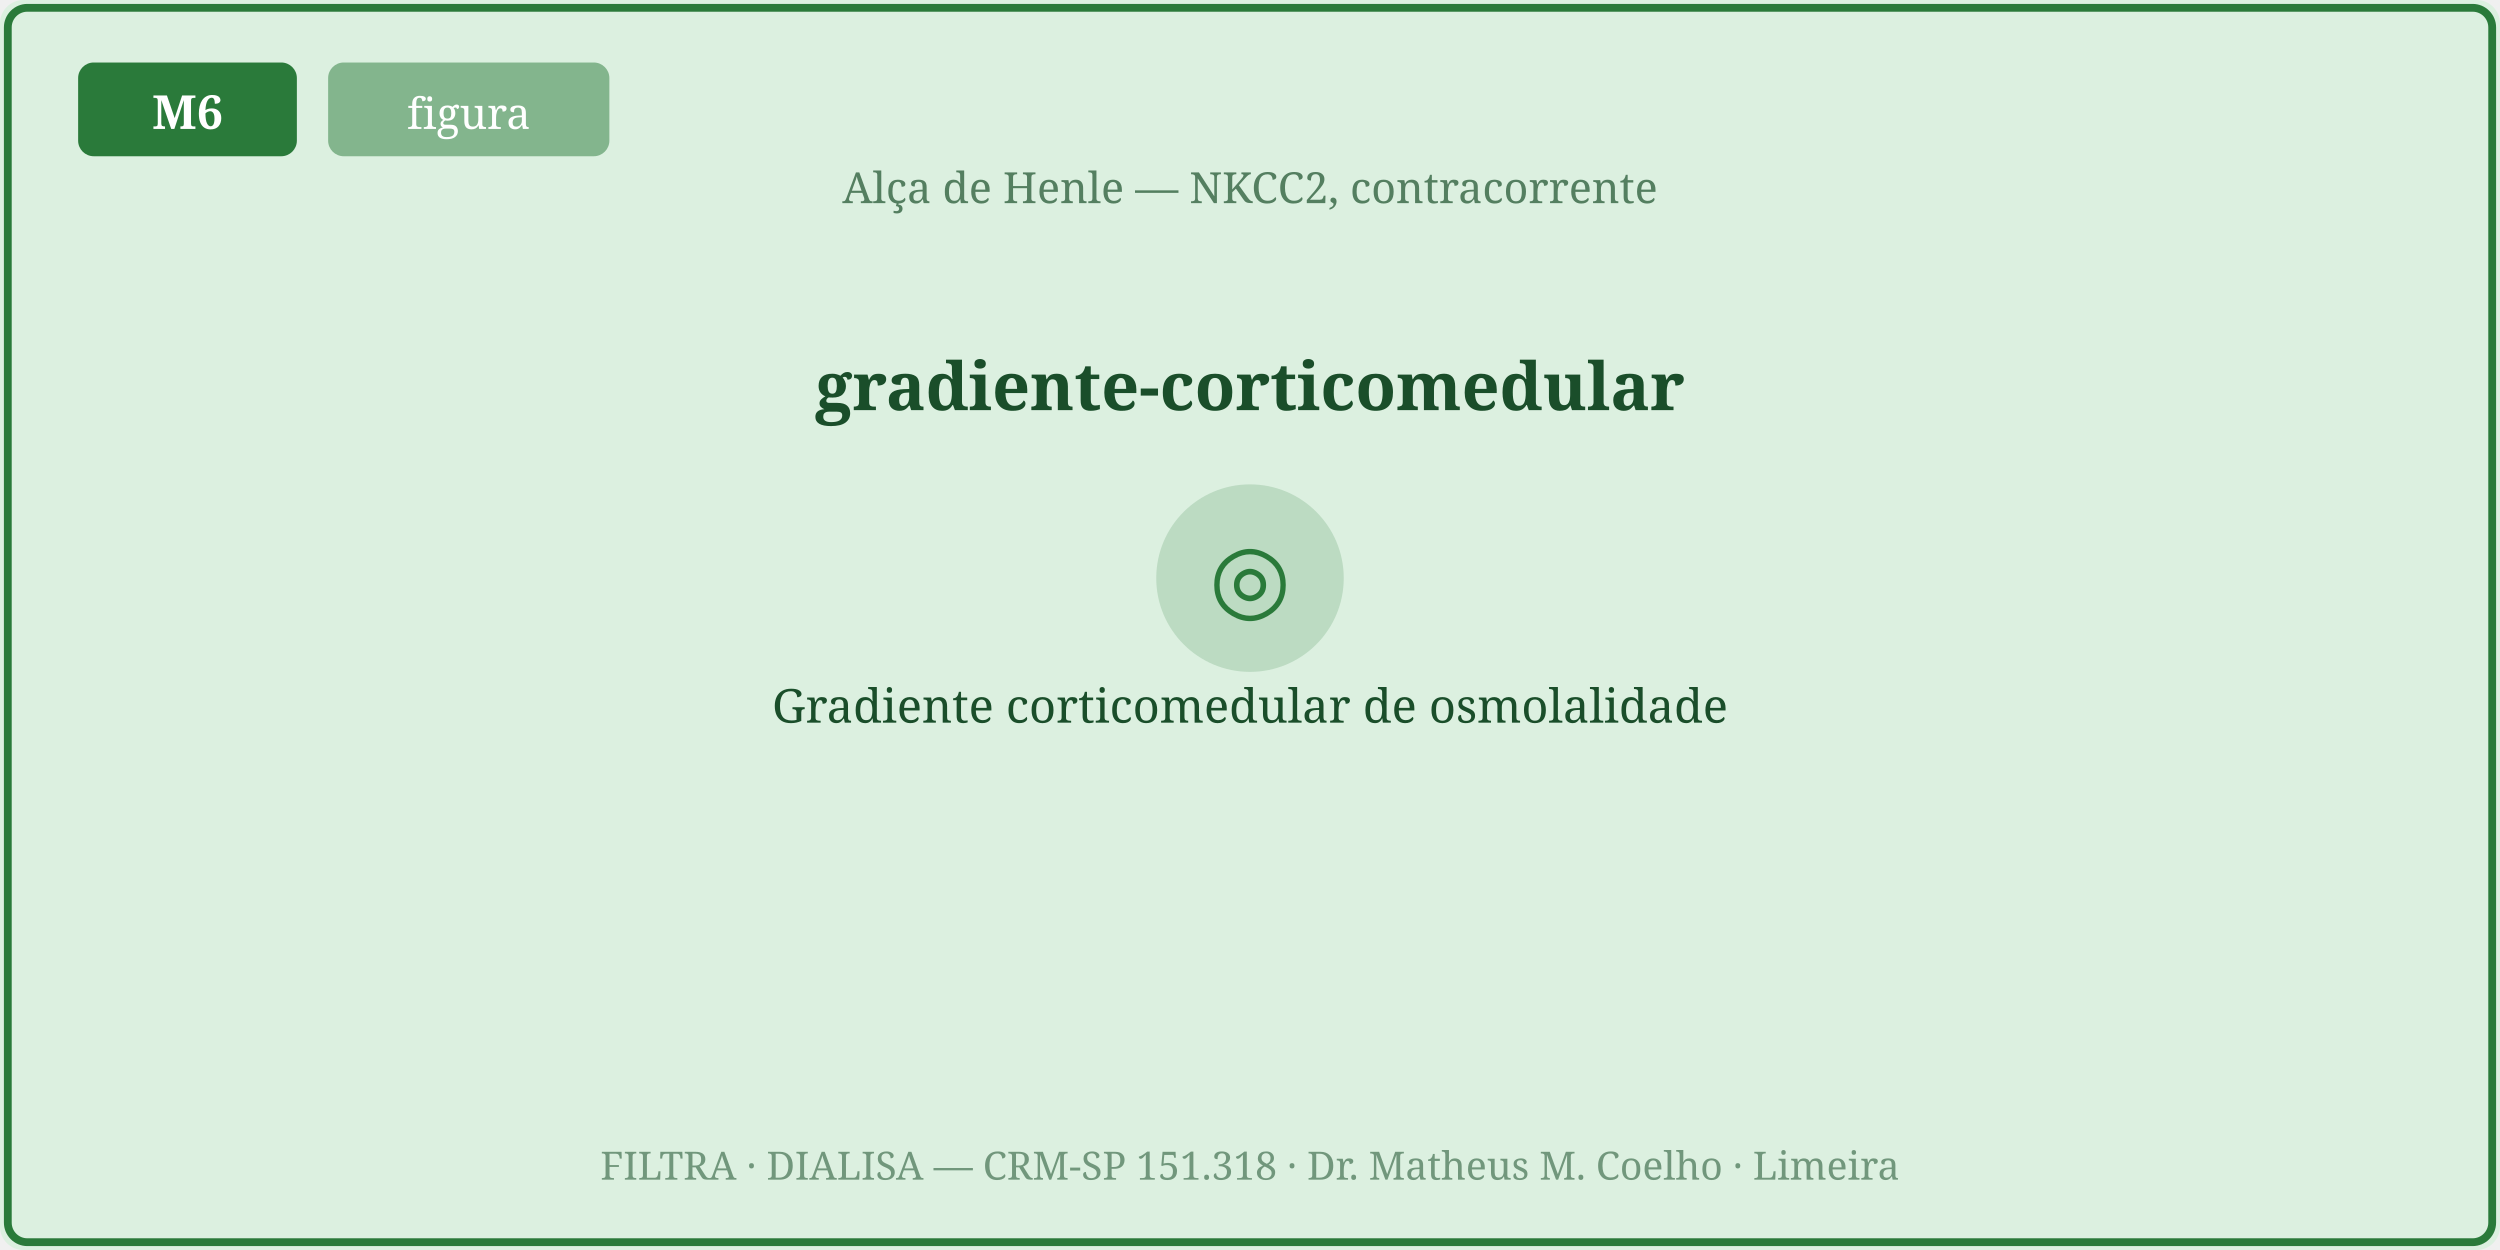
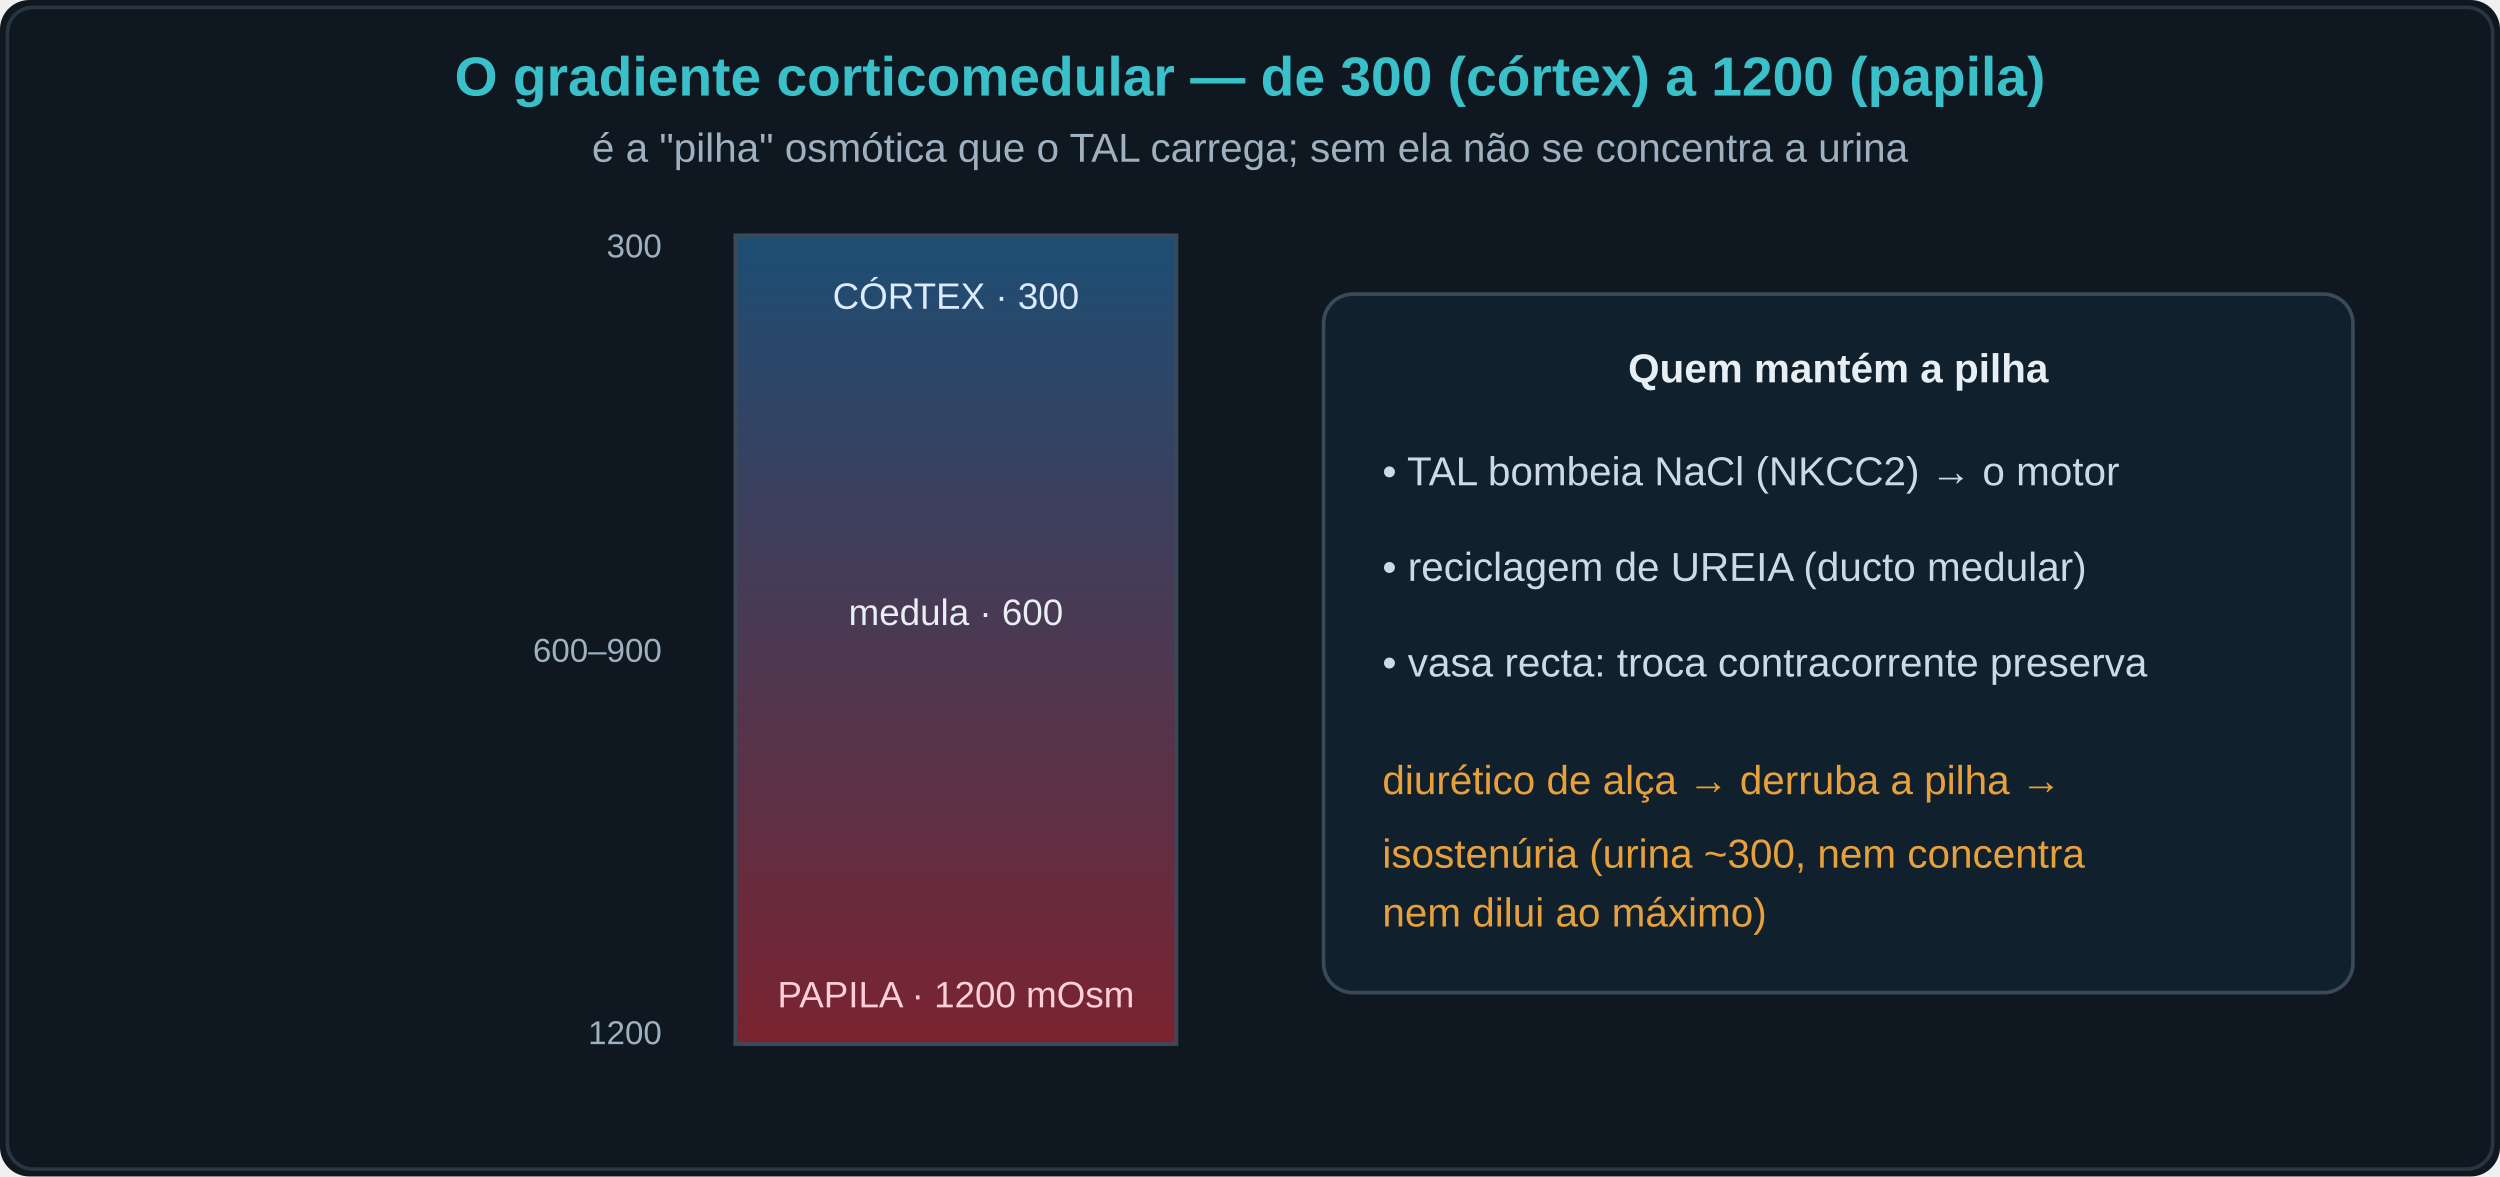
- <svg xmlns="http://www.w3.org/2000/svg" viewBox="0 0 640 320" font-family="Georgia,serif">
-   <rect width="640" height="320" fill="#dcf0e0" rx="6" />
-   <rect x="2" y="2" width="636" height="316" rx="5" fill="none" stroke="#2a7a3a" stroke-width="2" />
-   <rect x="20" y="16" width="56" height="24" rx="4" fill="#2a7a3a" />
-   <text x="48" y="33" text-anchor="middle" font-size="12" font-weight="bold" fill="white">M6</text>
-   <rect x="84" y="16" width="72" height="24" rx="4" fill="#2a7a3a" opacity="0.5" />
-   <text x="120" y="33" text-anchor="middle" font-size="11" fill="white">figura</text>
-   <text x="320" y="52" text-anchor="middle" font-size="11" fill="#1a4e2a" opacity="0.7">Alça de Henle — NKCC2, contracorrente</text>
-   <text x="320" y="105" text-anchor="middle" font-size="17" font-weight="bold" fill="#1a4e2a">gradiente-corticomedular</text>
-   <circle cx="320" cy="148" r="24" fill="#2a7a3a" opacity="0.18" />
-   <text x="320" y="156" text-anchor="middle" font-size="24" fill="#2a7a3a">◎</text>
-   <text x="320" y="185" text-anchor="middle" font-size="12" fill="#1a4e2a">Gradiente corticomedular de osmolalidade</text>
-   <text x="320" y="302" text-anchor="middle" font-size="10" fill="#1a4e2a" opacity="0.55">FILTRA · DIALISA — CRM-SP 151.318 · Dr. Matheus M. Coelho · Limeira</text>
+ <svg xmlns="http://www.w3.org/2000/svg" viewBox="0 0 680 320" font-family="system-ui,Arial,sans-serif">
+   <rect width="680" height="320" rx="8" fill="#0f1720" />
+   <rect x="2" y="2" width="676" height="316" rx="7" fill="none" stroke="#283642" />
+   <text x="340" y="26" text-anchor="middle" font-size="15" font-weight="bold" fill="#39c0c8">O gradiente corticomedular — de 300 (córtex) a 1200 (papila)</text>
+   <text x="340" y="44" text-anchor="middle" font-size="11" fill="#9fb1c0">é a "pilha" osmótica que o TAL carrega; sem ela não se concentra a urina</text>
+   <defs>
+     <linearGradient id="grad" x1="0" y1="0" x2="0" y2="1">
+       <stop offset="0%" stop-color="#1d4e74" />
+       <stop offset="100%" stop-color="#7a2330" />
+     </linearGradient>
+   </defs>
+   <rect x="200" y="64" width="120" height="220" fill="url(#grad)" stroke="#3a4a58" />
+   <text x="260" y="84" text-anchor="middle" font-size="10" fill="#dcebff">CÓRTEX · 300</text>
+   <text x="260" y="170" text-anchor="middle" font-size="10" fill="#e7eef4">medula · 600</text>
+   <text x="260" y="274" text-anchor="middle" font-size="10" fill="#ffd0d6">PAPILA · 1200 mOsm</text>
+   <text x="180" y="70" text-anchor="end" font-size="9" fill="#9fb1c0">300</text>
+   <text x="180" y="180" text-anchor="end" font-size="9" fill="#9fb1c0">600–900</text>
+   <text x="180" y="284" text-anchor="end" font-size="9" fill="#9fb1c0">1200</text>
+   <rect x="360" y="80" width="280" height="190" rx="8" fill="#10202c" stroke="#3a4a58" />
+   <text x="500" y="104" text-anchor="middle" font-size="11" fill="#e7eef4" font-weight="bold">Quem mantém a pilha</text>
+   <text x="376" y="132" font-size="11" fill="#cdd9e3">• TAL bombeia NaCl (NKCC2) → o motor</text>
+   <text x="376" y="158" font-size="11" fill="#cdd9e3">• reciclagem de UREIA (ducto medular)</text>
+   <text x="376" y="184" font-size="11" fill="#cdd9e3">• vasa recta: troca contracorrente preserva</text>
+   <text x="376" y="216" font-size="11" fill="#e8a13a">diurético de alça → derruba a pilha →</text>
+   <text x="376" y="236" font-size="11" fill="#e8a13a">isostenúria (urina ~300, nem concentra</text>
+   <text x="376" y="252" font-size="11" fill="#e8a13a">nem dilui ao máximo)</text>
</svg>
